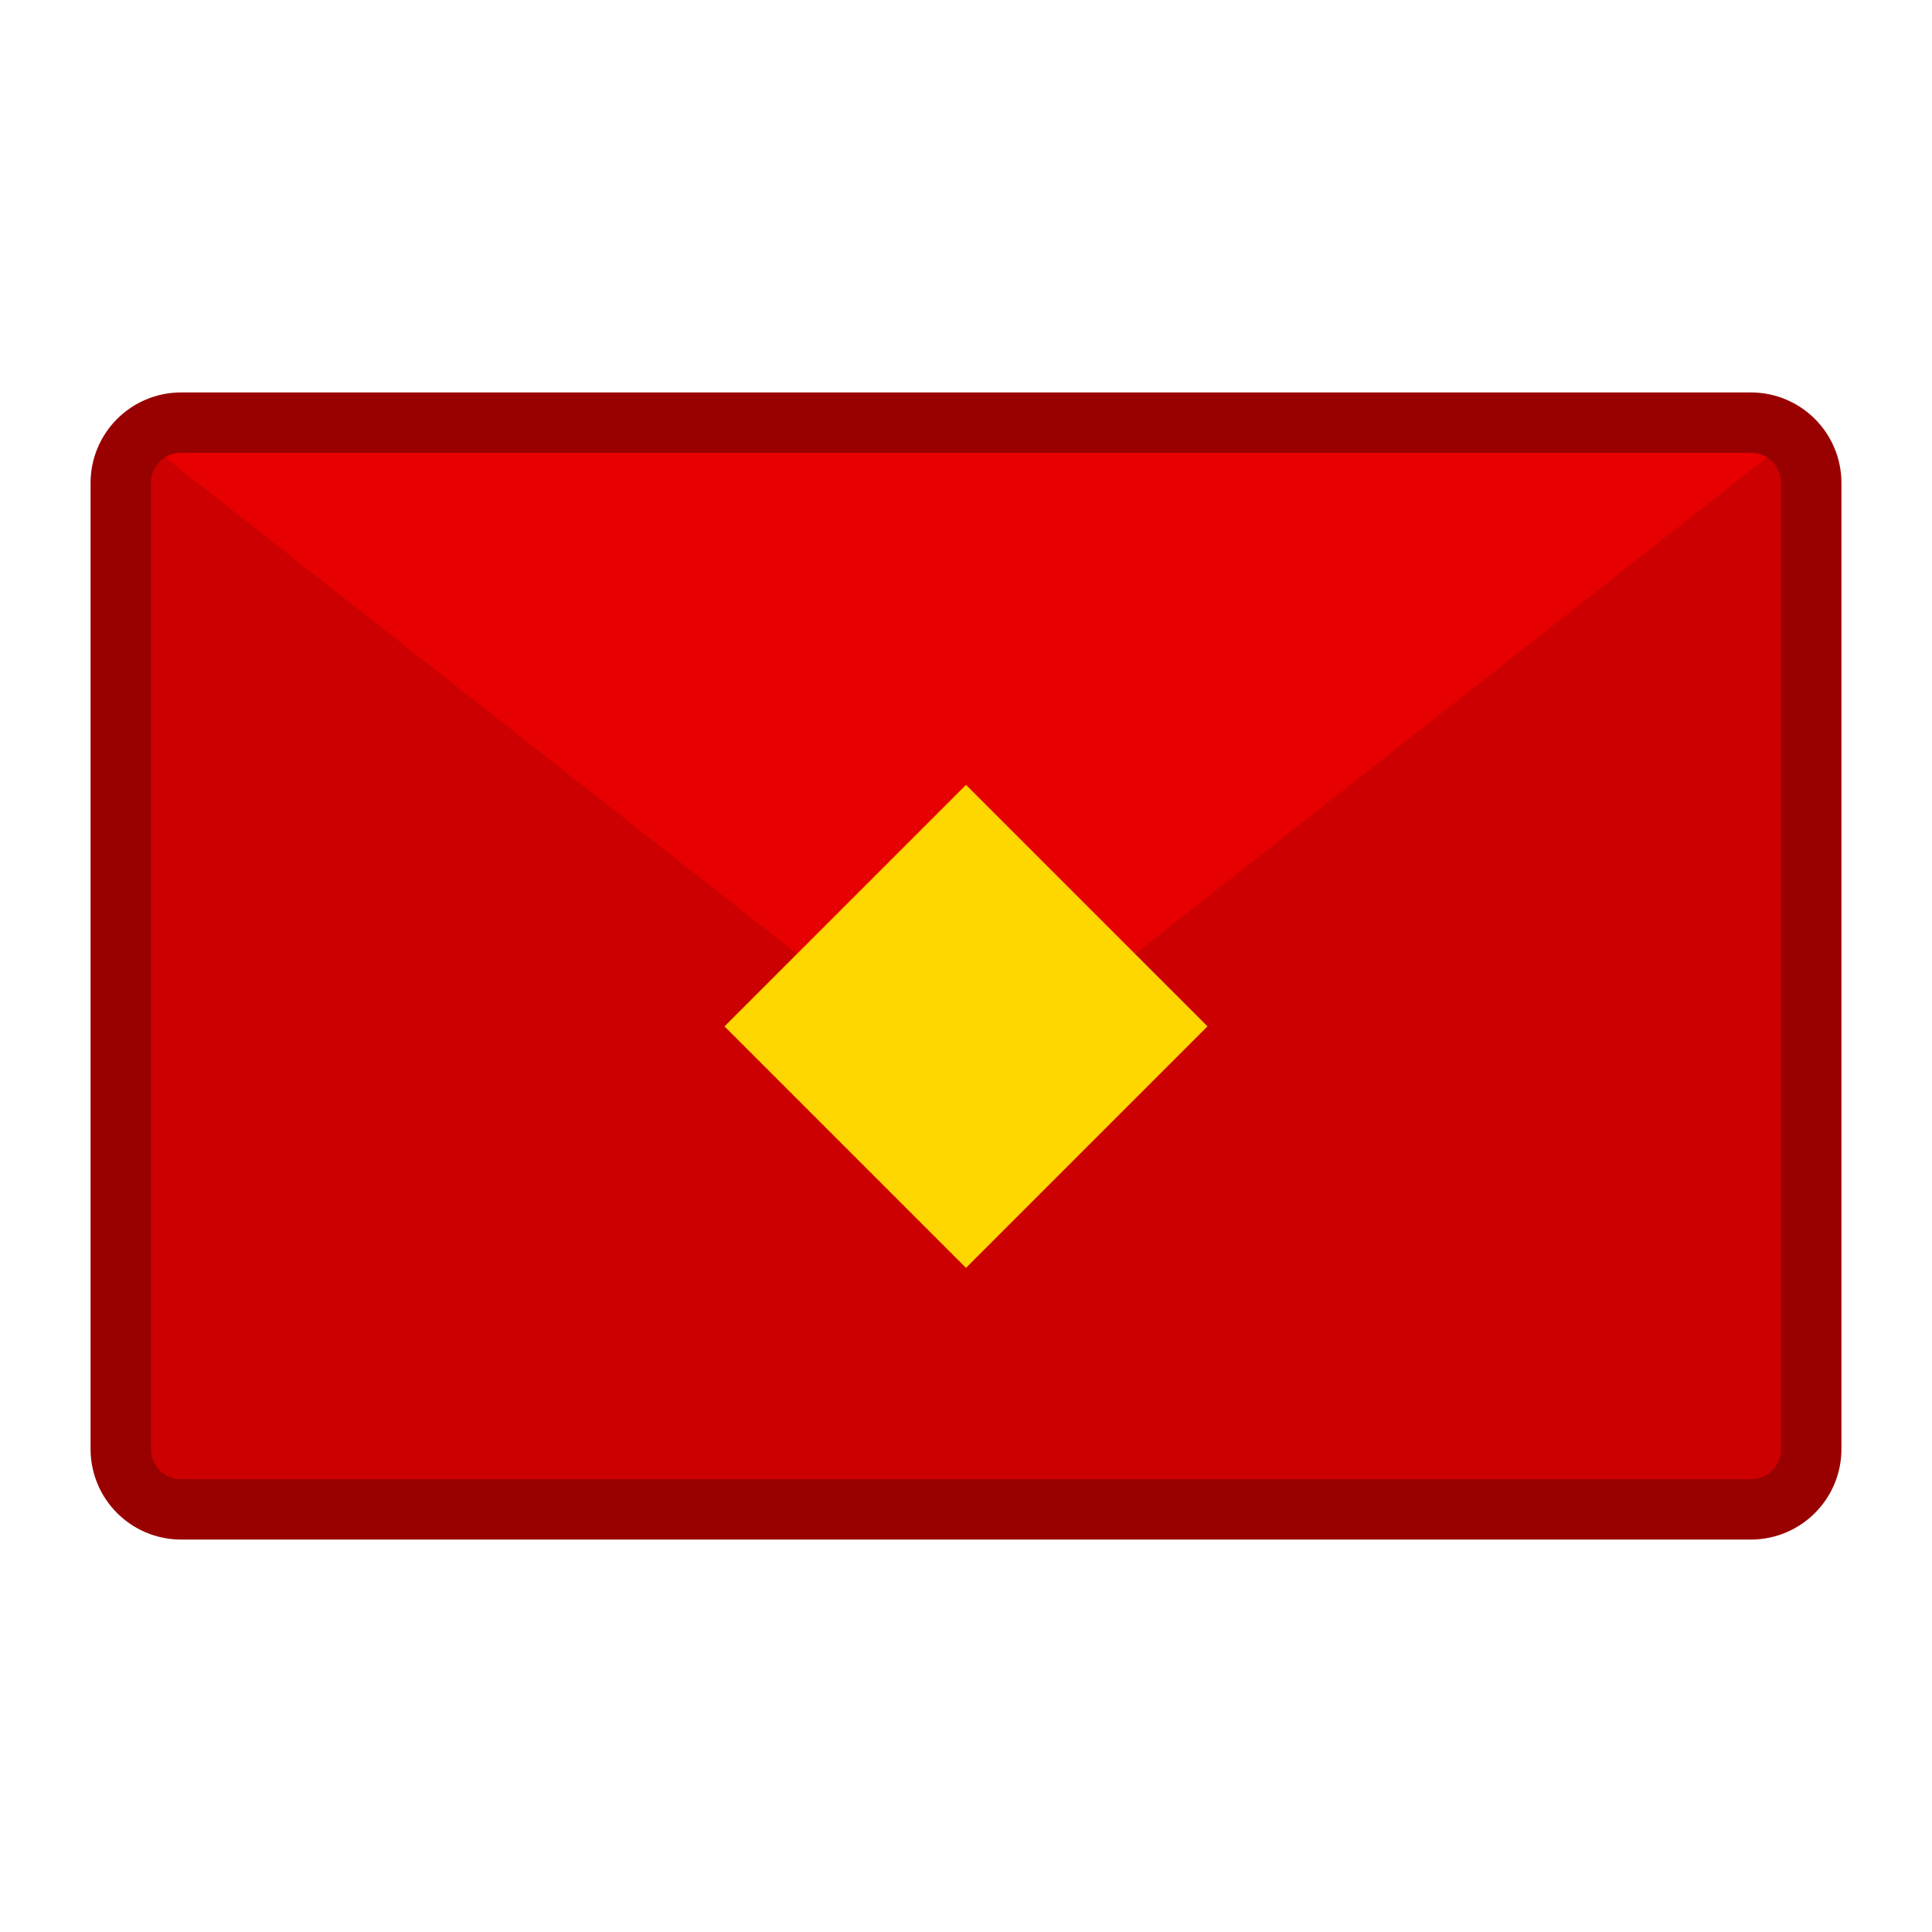
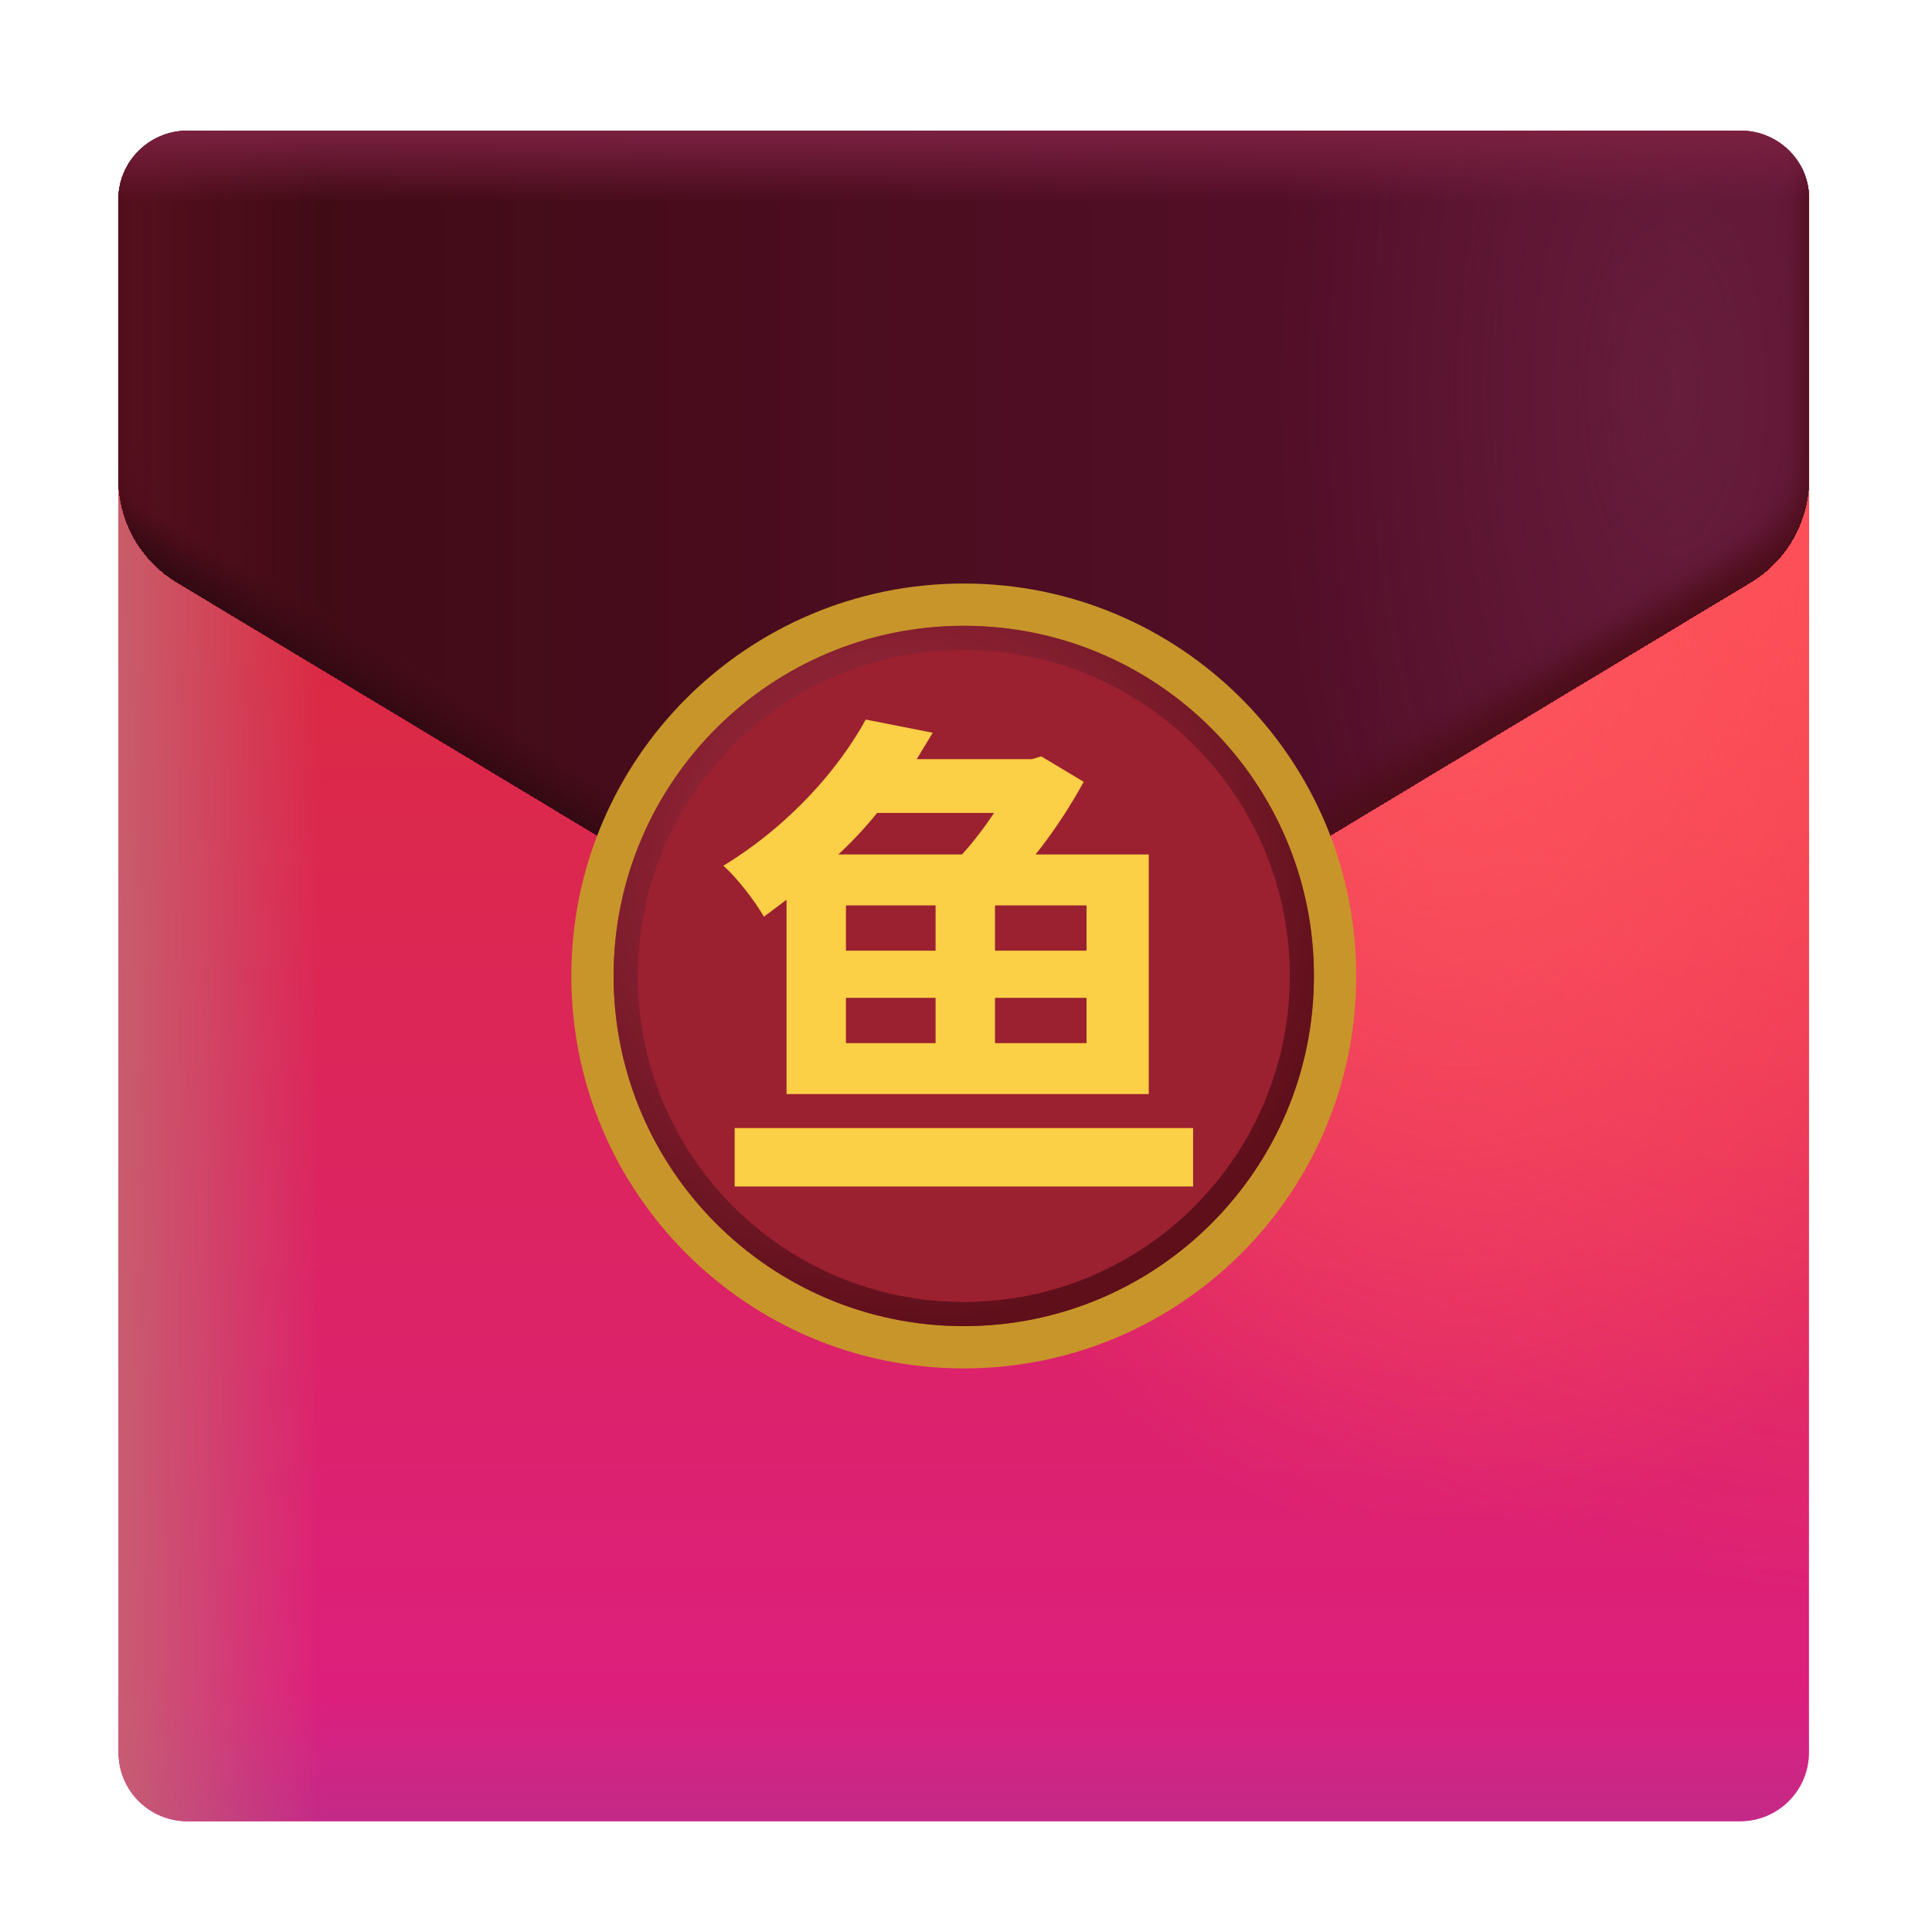
- <svg xmlns="http://www.w3.org/2000/svg" viewBox="0 0 32 32">
-   <rect x="2" y="7" width="28" height="18" rx="1" fill="#cc0000" />
-   <polygon points="2,7 16,18 30,7" fill="#e60000" />
-   <polygon points="16,13 20,17 16,21 12,17" fill="#ffd700" />
-   <rect x="2" y="7" width="28" height="18" rx="1" fill="none" stroke="#990000" stroke-width="1" />
+ <svg xmlns="http://www.w3.org/2000/svg" aria-hidden="true" role="img" style="color: rgb(74, 85, 101);" width="64" height="64" viewBox="0 0 32 32">
+   <g fill="none">
+     <path fill="url(#iconifyReact46790)" d="M28.831 2.165H3.104c-.63 0-1.141.51-1.141 1.14v25.72c0 .63.51 1.14 1.14 1.14h25.718a1.14 1.14 0 0 0 1.141-1.14V3.305c.01-.63-.51-1.14-1.13-1.14" />
+     <path fill="url(#iconifyReact46791)" d="M28.831 2.165H3.104c-.63 0-1.141.51-1.141 1.14v25.72c0 .63.51 1.14 1.14 1.14h25.718a1.14 1.14 0 0 0 1.141-1.14V3.305c.01-.63-.51-1.14-1.13-1.14" />
+     <path fill="url(#iconifyReact46792)" d="M28.831 2.165H3.104c-.63 0-1.141.51-1.141 1.14v25.72c0 .63.51 1.14 1.14 1.14h25.718a1.14 1.14 0 0 0 1.141-1.14V3.305c.01-.63-.51-1.14-1.13-1.14" />
+     <path fill="url(#iconifyReact46797)" d="M28.831 2.165H3.104c-.63 0-1.141.51-1.141 1.14v25.72c0 .63.51 1.14 1.14 1.14h25.718a1.14 1.14 0 0 0 1.141-1.14V3.305c.01-.63-.51-1.14-1.13-1.14" />
+     <path fill="url(#iconifyReact46798)" d="M28.831 2.165H3.104c-.63 0-1.141.51-1.141 1.14v25.72c0 .63.51 1.14 1.14 1.14h25.718a1.14 1.14 0 0 0 1.141-1.14V3.305c.01-.63-.51-1.14-1.13-1.14" />
+     <g filter="url(#iconifyReact46801)">
+       <path fill="url(#iconifyReact46793)" d="M28.831 2.165H3.104c-.63 0-1.141.51-1.141 1.14V7.93a2 2 0 0 0 .968 1.713L13.485 16h4.955l10.554-6.357a2 2 0 0 0 .968-1.713V3.305c.01-.63-.5-1.14-1.13-1.14" />
+       <path fill="url(#iconifyReact46794)" d="M28.831 2.165H3.104c-.63 0-1.141.51-1.141 1.14V7.93a2 2 0 0 0 .968 1.713L13.485 16h4.955l10.554-6.357a2 2 0 0 0 .968-1.713V3.305c.01-.63-.5-1.14-1.13-1.14" />
+       <path fill="url(#iconifyReact46799)" d="M28.831 2.165H3.104c-.63 0-1.141.51-1.141 1.14V7.93a2 2 0 0 0 .968 1.713L13.485 16h4.955l10.554-6.357a2 2 0 0 0 .968-1.713V3.305c.01-.63-.5-1.14-1.13-1.14" />
+     </g>
+     <path fill="url(#iconifyReact46795)" d="M28.831 2.165H3.104c-.63 0-1.141.51-1.141 1.14V7.93a2 2 0 0 0 .968 1.713L13.485 16h4.955l10.554-6.357a2 2 0 0 0 .968-1.713V3.305c.01-.63-.5-1.14-1.13-1.14" />
+     <path fill="url(#iconifyReact46796)" d="M28.831 2.165H3.104c-.63 0-1.141.51-1.141 1.14V7.93a2 2 0 0 0 .968 1.713L13.485 16h4.955l10.554-6.357a2 2 0 0 0 .968-1.713V3.305c.01-.63-.5-1.14-1.13-1.14" />
+     <circle cx="15.963" cy="16.165" r="6.5" fill="#C8952A" />
+     <circle cx="15.963" cy="16.165" r="5.8" fill="#8B1A24" />
+     <circle cx="15.963" cy="16.165" r="5.8" fill="url(#sealBevel)" />
+     <circle cx="15.963" cy="16.165" r="5.4" fill="#9B2030" />
+     <text x="15.963" y="19.2" text-anchor="middle" font-size="8.5" font-family="STKaiti, KaiTi, 华文楷体, SimKai, serif" font-weight="700" fill="#FBCF46" letter-spacing="0">鱼</text>
+     <defs>
+       <radialGradient id="sealBevel" cx="40%" cy="35%" r="65%">
+         <stop offset="0%" stop-color="#C04060" stop-opacity="0.5" />
+         <stop offset="100%" stop-color="#4A0A16" stop-opacity="0.7" />
+       </radialGradient>
+       <linearGradient id="iconifyReact46790" x1="15.965" x2="15.965" y1="8.52" y2="30.165" gradientUnits="userSpaceOnUse">
+         <stop stop-color="#DB2B3C" />
+         <stop offset="1" stop-color="#DD1E83" />
+       </linearGradient>
+       <linearGradient id="iconifyReact46791" x1="16.586" x2="16.586" y1="30.714" y2="28.083" gradientUnits="userSpaceOnUse">
+         <stop stop-color="#BD2D89" />
+         <stop offset="1" stop-color="#BD2D89" stop-opacity="0" />
+       </linearGradient>
+       <linearGradient id="iconifyReact46792" x1="1.544" x2="5.325" y1="22.823" y2="22.823" gradientUnits="userSpaceOnUse">
+         <stop stop-color="#C66370" />
+         <stop offset="1" stop-color="#C66370" stop-opacity="0" />
+       </linearGradient>
+       <linearGradient id="iconifyReact46793" x1="1.379" x2="29.963" y1="8.415" y2="8.415" gradientUnits="userSpaceOnUse">
+         <stop stop-color="#3D0A12" />
+         <stop offset="1" stop-color="#5C1030" />
+       </linearGradient>
+       <linearGradient id="iconifyReact46794" x1="1.544" x2="5.325" y1="11.387" y2="11.387" gradientUnits="userSpaceOnUse">
+         <stop stop-color="#5A1020" />
+         <stop offset="1" stop-color="#5A1020" stop-opacity="0" />
+       </linearGradient>
+       <linearGradient id="iconifyReact46795" x1="7.796" x2="8.317" y1="12.863" y2="12.001" gradientUnits="userSpaceOnUse">
+         <stop stop-color="#2A0810" />
+         <stop offset="1" stop-color="#2A0810" stop-opacity="0" />
+       </linearGradient>
+       <linearGradient id="iconifyReact46796" x1="15.963" x2="15.963" y1="2.165" y2="3.348" gradientUnits="userSpaceOnUse">
+         <stop stop-color="#7A2040" />
+         <stop offset="1" stop-color="#7A2040" stop-opacity="0" />
+       </linearGradient>
+       <radialGradient id="iconifyReact46797" cx="0" cy="0" r="1" gradientTransform="matrix(-9.06558 16.52642 -18.66298 -10.23759 30.88 7.388)" gradientUnits="userSpaceOnUse">
+         <stop stop-color="#FF4B52" />
+         <stop offset="1" stop-color="#FF4B52" stop-opacity="0" />
+       </radialGradient>
+       <radialGradient id="iconifyReact46798" cx="0" cy="0" r="1" gradientTransform="matrix(0 16.9276 -10.8536 0 23.981 8.752)" gradientUnits="userSpaceOnUse">
+         <stop stop-color="#FF5860" />
+         <stop offset="1" stop-color="#FF5860" stop-opacity="0" />
+       </radialGradient>
+       <radialGradient id="iconifyReact46799" cx="0" cy="0" r="1" gradientTransform="matrix(0 14.3849 -6.48488 0 27.628 6.465)" gradientUnits="userSpaceOnUse">
+         <stop stop-color="#7A3050" stop-opacity="0.4" />
+         <stop offset="1" stop-color="#7A3050" stop-opacity="0" />
+       </radialGradient>
+       <filter id="iconifyReact46801" width="28" height="14.335" x="1.963" y="1.665" color-interpolation-filters="sRGB" filterUnits="userSpaceOnUse">
+         <feFlood flood-opacity="0" result="BackgroundImageFix" />
+         <feBlend in="SourceGraphic" in2="BackgroundImageFix" result="shape" />
+         <feColorMatrix in="SourceAlpha" result="hardAlpha" values="0 0 0 0 0 0 0 0 0 0 0 0 0 0 0 0 0 0 127 0" />
+         <feOffset dy="-.5" />
+         <feGaussianBlur stdDeviation=".25" />
+         <feComposite in2="hardAlpha" k2="-1" k3="1" operator="arithmetic" />
+         <feColorMatrix values="0 0 0 0 0.3 0 0 0 0 0.05 0 0 0 0 0.1 0 0 0 1 0" />
+         <feBlend in2="shape" result="effect1_innerShadow_18_1190" />
+       </filter>
+     </defs>
+   </g>
</svg>
